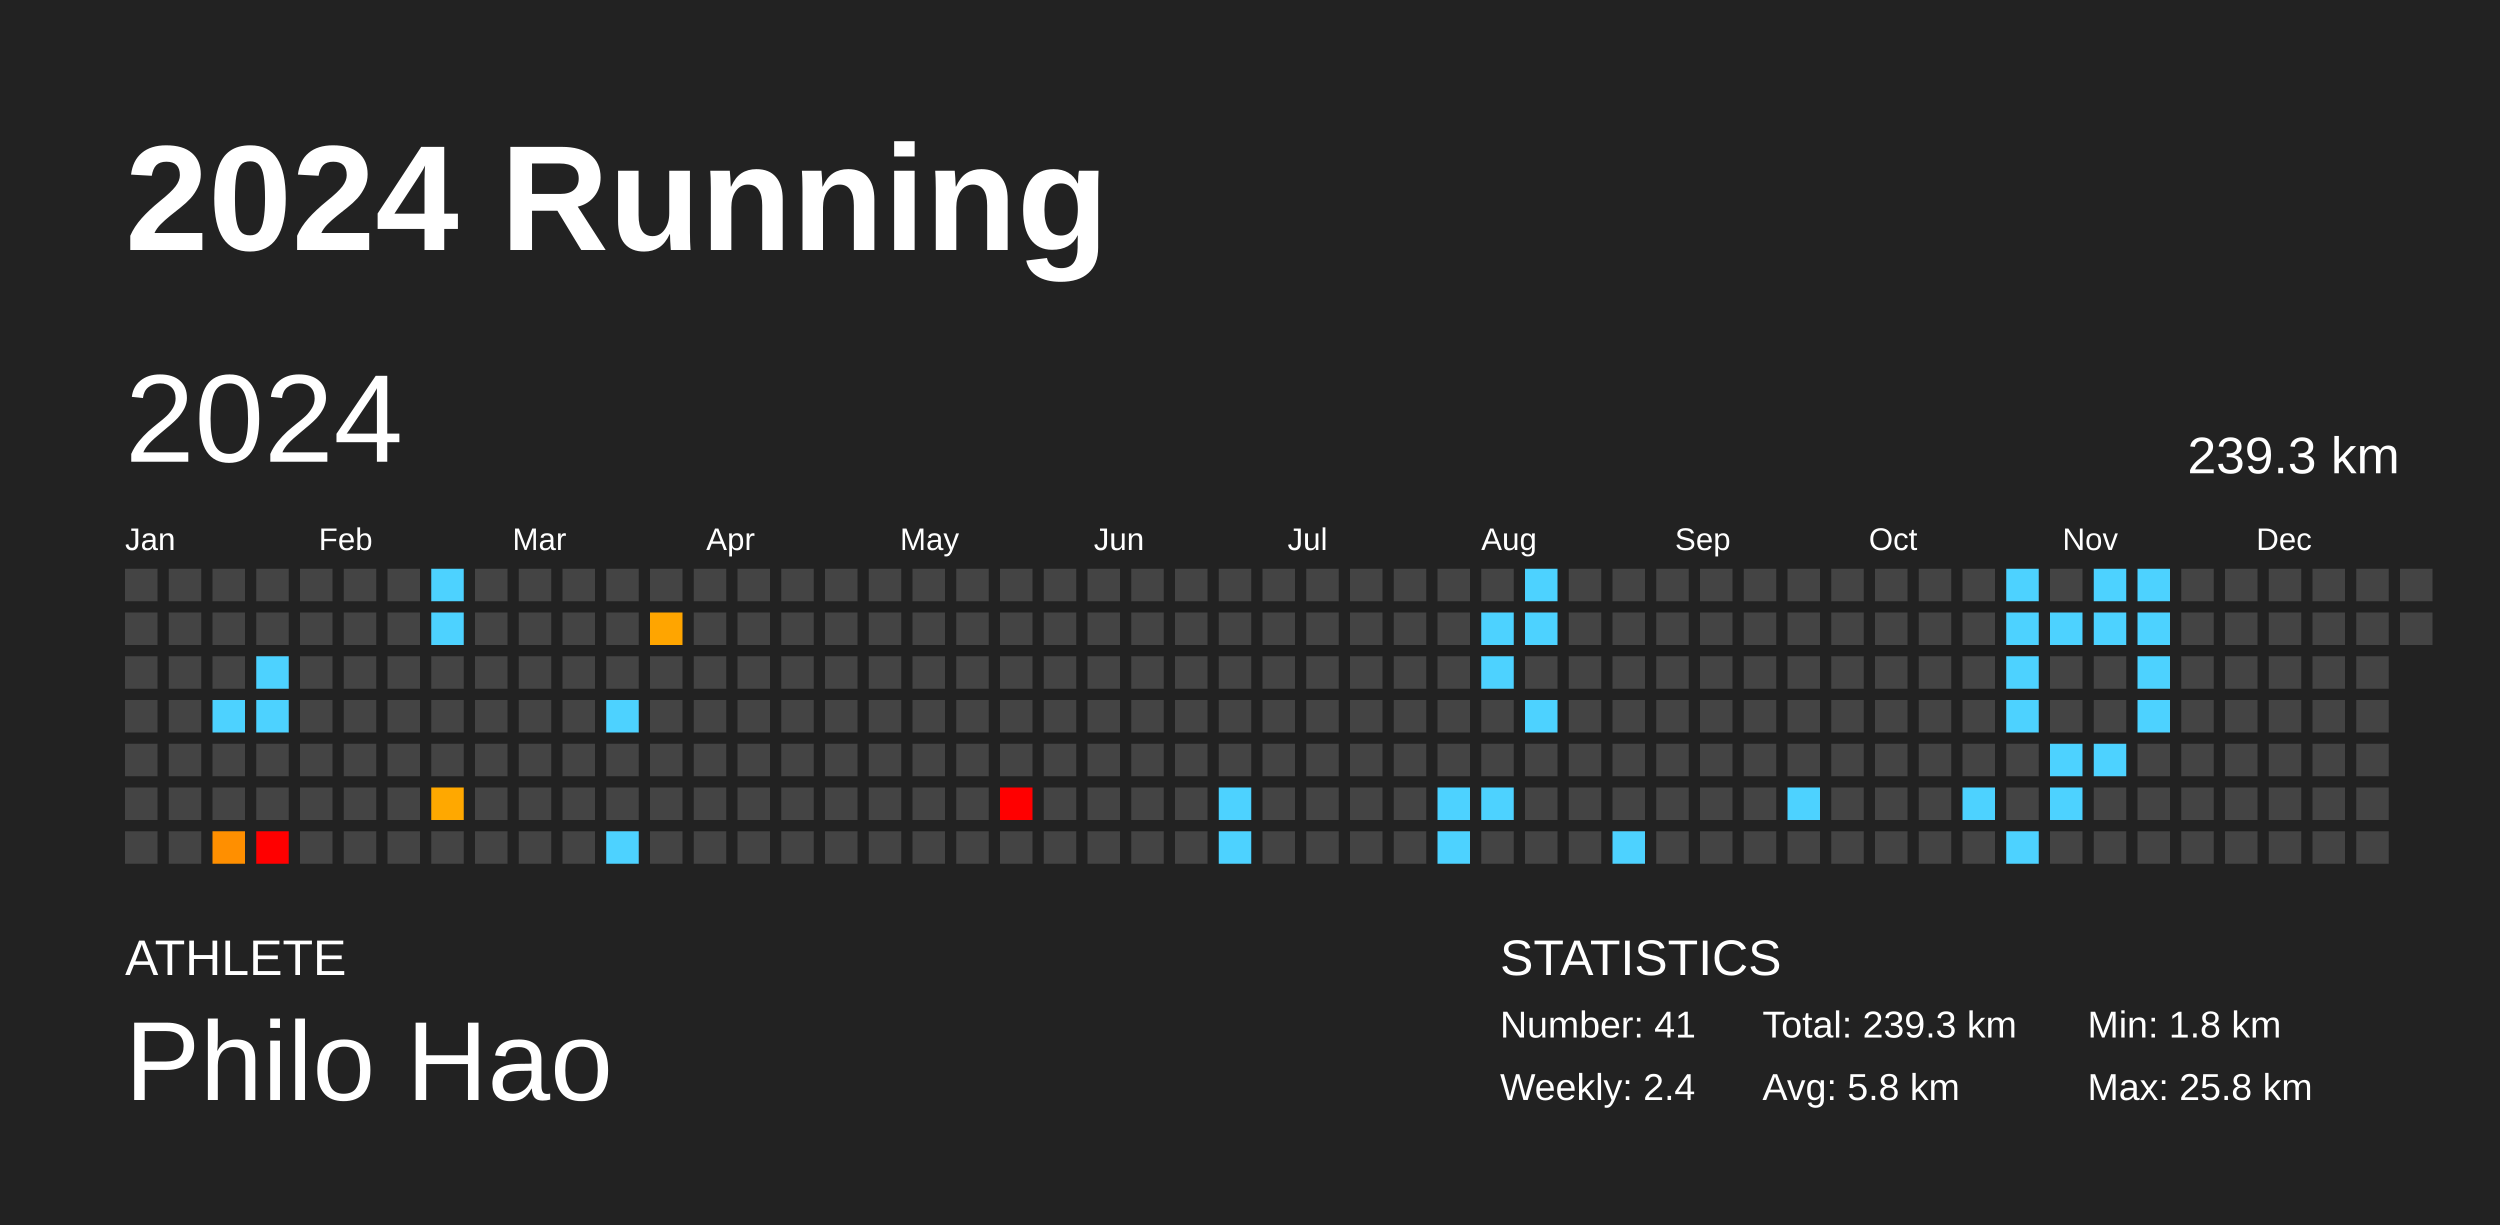
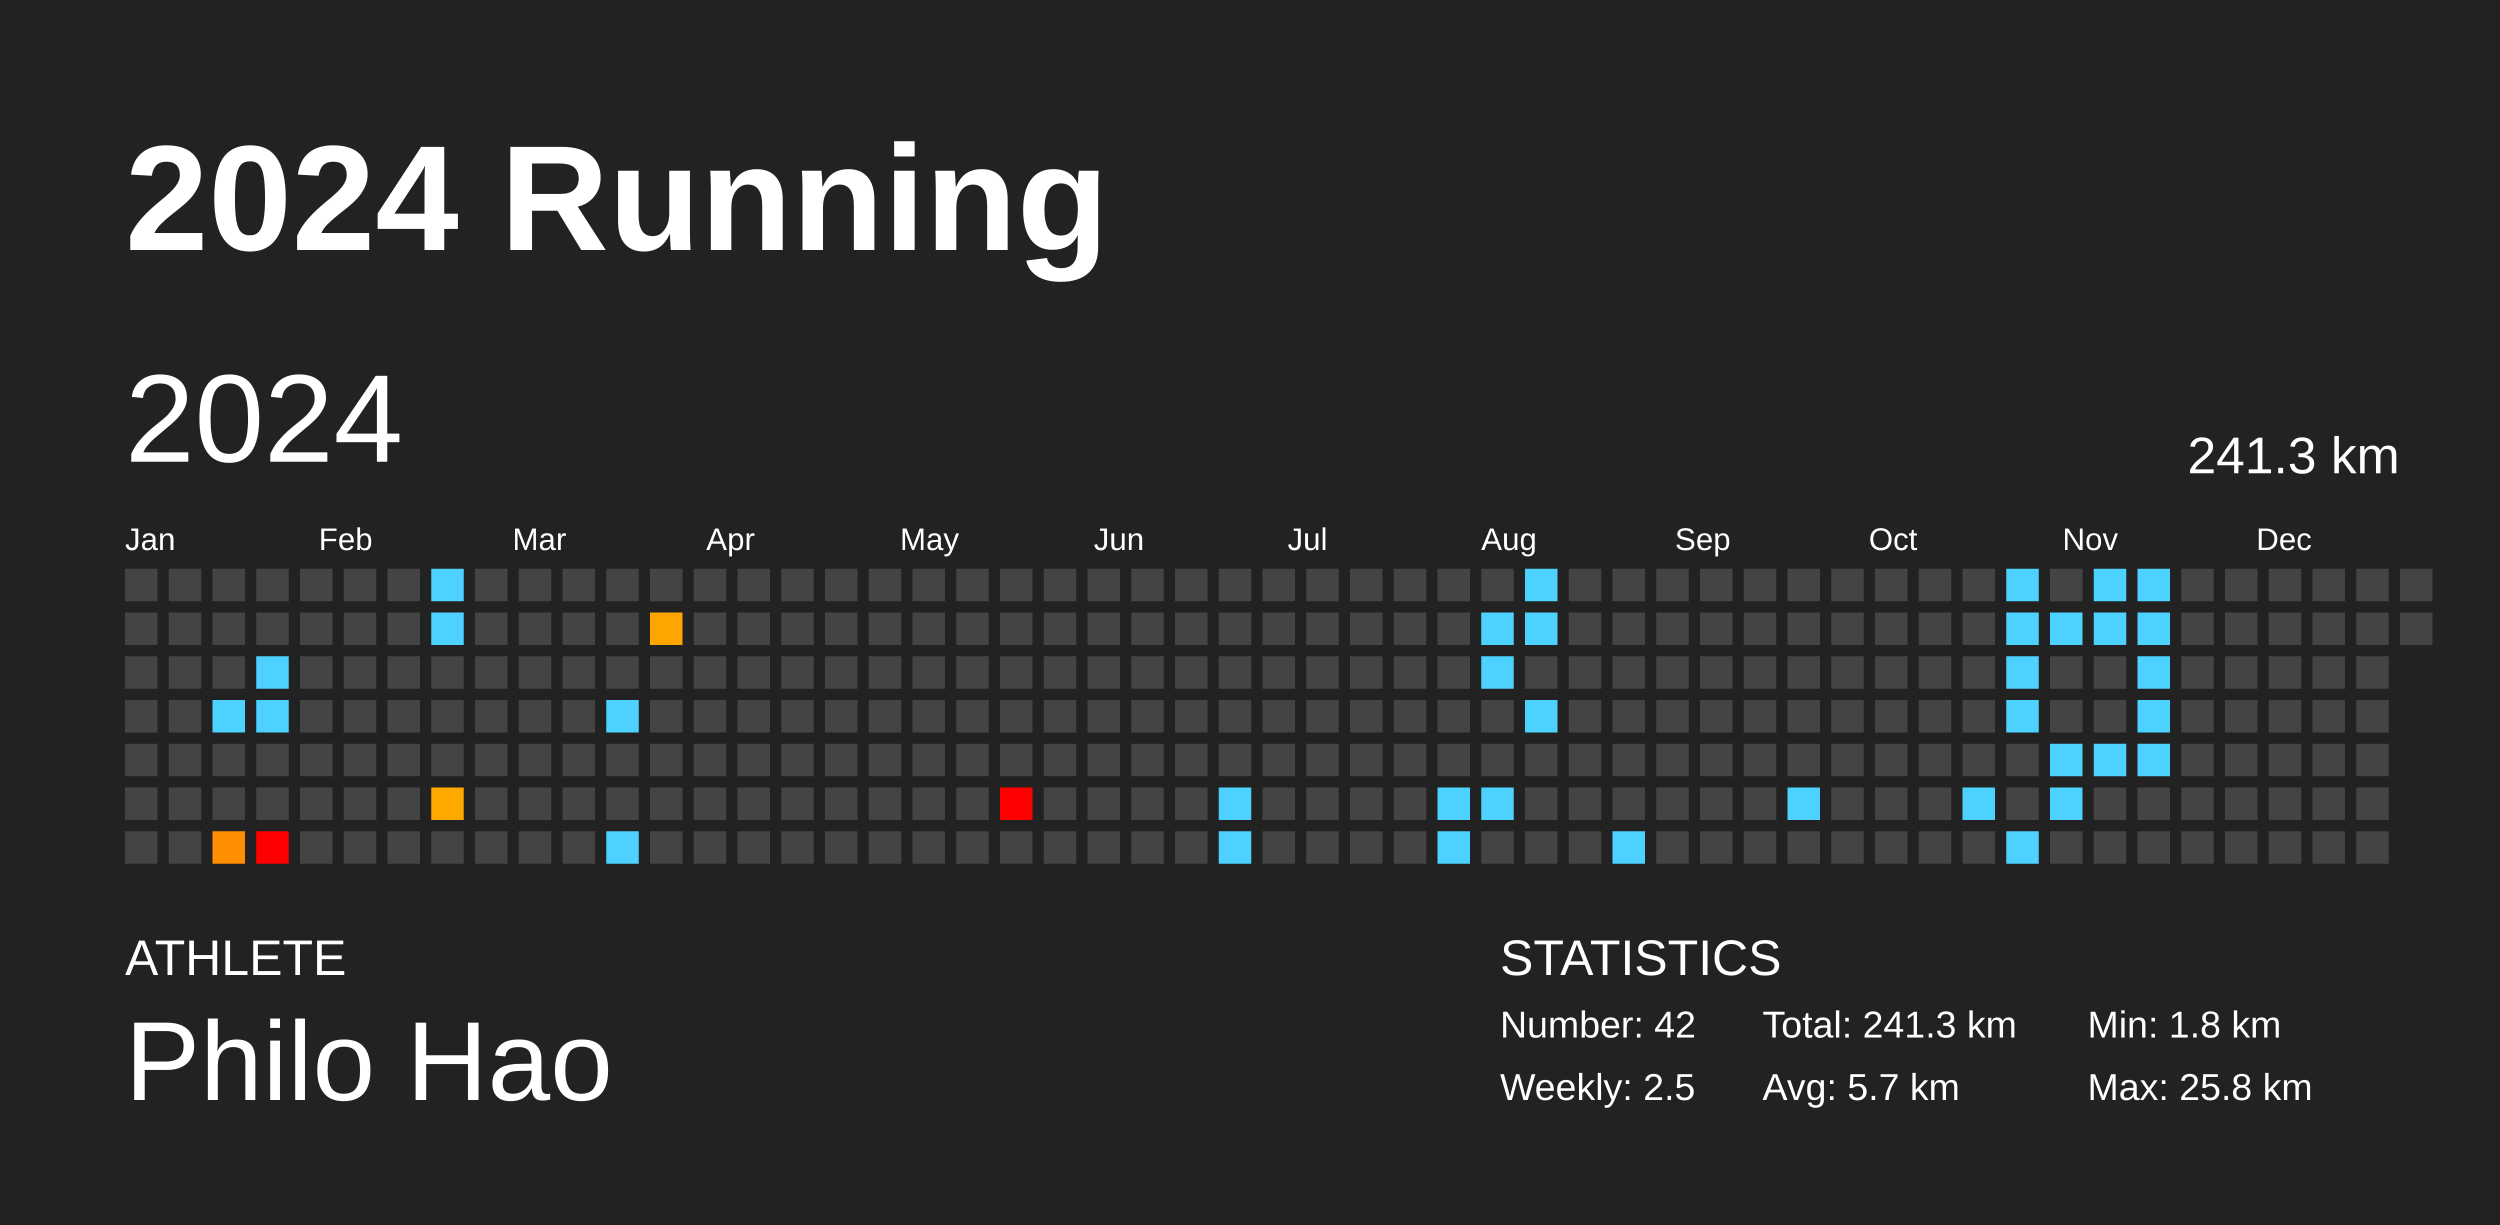
<svg xmlns="http://www.w3.org/2000/svg" baseProfile="full" height="98mm" version="1.1" viewBox="0,0,200,98" width="200mm">
  <defs />
  <rect fill="#222222" height="98" width="200" x="0" y="0" />
  <text fill="#FFFFFF" style="font-size:12px; font-family:Arial; font-weight:bold;" x="10" y="20">2024 Running</text>
  <text fill="#FFFFFF" style="font-size:4px; font-family:Arial" x="10" y="78">ATHLETE</text>
  <text fill="#FFFFFF" style="font-size:9px; font-family:Arial" x="10" y="88">Philo Hao</text>
  <text fill="#FFFFFF" style="font-size:4px; font-family:Arial" x="120" y="78">STATISTICS</text>
-   <text fill="#FFFFFF" style="font-size:3px; font-family:Arial" x="120" y="83">Number: 41</text>
-   <text fill="#FFFFFF" style="font-size:3px; font-family:Arial" x="120" y="88">Weekly: 2.4</text>
-   <text fill="#FFFFFF" style="font-size:3px; font-family:Arial" x="141" y="83">Total: 239.3 km</text>
-   <text fill="#FFFFFF" style="font-size:3px; font-family:Arial" x="141" y="88">Avg: 5.8 km</text>
+   <text fill="#FFFFFF" style="font-size:3px; font-family:Arial" x="120" y="83">Number: 42</text>
+   <text fill="#FFFFFF" style="font-size:3px; font-family:Arial" x="120" y="88">Weekly: 2.5</text>
+   <text fill="#FFFFFF" style="font-size:3px; font-family:Arial" x="141" y="83">Total: 241.3 km</text>
+   <text fill="#FFFFFF" style="font-size:3px; font-family:Arial" x="141" y="88">Avg: 5.7 km</text>
  <text fill="#FFFFFF" style="font-size:3px; font-family:Arial" x="167" y="83">Min: 1.8 km</text>
  <text fill="#FFFFFF" style="font-size:3px; font-family:Arial" x="167" y="88">Max: 25.8 km</text>
  <text dominant-baseline="hanging" fill="#FFFFFF" style="font-size:10.0px; font-family:Arial;" x="10" y="30">2024</text>
-   <text dominant-baseline="hanging" fill="#FFFFFF" style="font-size:4.125px; font-family:Arial;" x="175" y="35">239.3 km</text>
+   <text dominant-baseline="hanging" fill="#FFFFFF" style="font-size:4.125px; font-family:Arial;" x="175" y="35">241.3 km</text>
  <text fill="#FFFFFF" style="font-size:2.5px; font-family:Arial" x="10.0" y="44">Jan</text>
  <text fill="#FFFFFF" style="font-size:2.5px; font-family:Arial" x="25.5" y="44">Feb</text>
  <text fill="#FFFFFF" style="font-size:2.5px; font-family:Arial" x="41.0" y="44">Mar</text>
  <text fill="#FFFFFF" style="font-size:2.5px; font-family:Arial" x="56.5" y="44">Apr</text>
  <text fill="#FFFFFF" style="font-size:2.5px; font-family:Arial" x="72.0" y="44">May</text>
  <text fill="#FFFFFF" style="font-size:2.5px; font-family:Arial" x="87.5" y="44">Jun</text>
  <text fill="#FFFFFF" style="font-size:2.5px; font-family:Arial" x="103.0" y="44">Jul</text>
  <text fill="#FFFFFF" style="font-size:2.5px; font-family:Arial" x="118.5" y="44">Aug</text>
  <text fill="#FFFFFF" style="font-size:2.5px; font-family:Arial" x="134.0" y="44">Sep</text>
  <text fill="#FFFFFF" style="font-size:2.5px; font-family:Arial" x="149.5" y="44">Oct</text>
  <text fill="#FFFFFF" style="font-size:2.5px; font-family:Arial" x="165.0" y="44">Nov</text>
  <text fill="#FFFFFF" style="font-size:2.5px; font-family:Arial" x="180.5" y="44">Dec</text>
  <rect fill="#444444" height="2.6" width="2.6" x="10.0" y="45.5" />
  <rect fill="#444444" height="2.6" width="2.6" x="10.0" y="49.0" />
  <rect fill="#444444" height="2.6" width="2.6" x="10.0" y="52.5" />
  <rect fill="#444444" height="2.6" width="2.6" x="10.0" y="56.0" />
  <rect fill="#444444" height="2.6" width="2.6" x="10.0" y="59.5" />
  <rect fill="#444444" height="2.6" width="2.6" x="10.0" y="63.0" />
  <rect fill="#444444" height="2.6" width="2.6" x="10.0" y="66.5" />
  <rect fill="#444444" height="2.6" width="2.6" x="13.5" y="45.5" />
  <rect fill="#444444" height="2.6" width="2.6" x="13.5" y="49.0" />
  <rect fill="#444444" height="2.6" width="2.6" x="13.5" y="52.5" />
  <rect fill="#444444" height="2.6" width="2.6" x="13.5" y="56.0" />
  <rect fill="#444444" height="2.6" width="2.6" x="13.5" y="59.5" />
  <rect fill="#444444" height="2.6" width="2.6" x="13.5" y="63.0" />
  <rect fill="#444444" height="2.6" width="2.6" x="13.5" y="66.5" />
  <rect fill="#444444" height="2.6" width="2.6" x="17.0" y="45.5" />
  <rect fill="#444444" height="2.6" width="2.6" x="17.0" y="49.0" />
  <rect fill="#444444" height="2.6" width="2.6" x="17.0" y="52.5" />
  <rect fill="#4dd2ff" height="2.6" width="2.6" x="17.0" y="56.0" />
  <rect fill="#444444" height="2.6" width="2.6" x="17.0" y="59.5" />
  <rect fill="#444444" height="2.6" width="2.6" x="17.0" y="63.0" />
  <rect fill="#ff8f00" height="2.6" width="2.6" x="17.0" y="66.5" />
  <rect fill="#444444" height="2.6" width="2.6" x="20.5" y="45.5" />
  <rect fill="#444444" height="2.6" width="2.6" x="20.5" y="49.0" />
  <rect fill="#4dd2ff" height="2.6" width="2.6" x="20.5" y="52.5" />
  <rect fill="#4dd2ff" height="2.6" width="2.6" x="20.5" y="56.0" />
  <rect fill="#444444" height="2.6" width="2.6" x="20.5" y="59.5" />
  <rect fill="#444444" height="2.6" width="2.6" x="20.5" y="63.0" />
  <rect fill="red" height="2.6" width="2.6" x="20.5" y="66.5" />
  <rect fill="#444444" height="2.6" width="2.6" x="24.0" y="45.5" />
  <rect fill="#444444" height="2.6" width="2.6" x="24.0" y="49.0" />
  <rect fill="#444444" height="2.6" width="2.6" x="24.0" y="52.5" />
  <rect fill="#444444" height="2.6" width="2.6" x="24.0" y="56.0" />
  <rect fill="#444444" height="2.6" width="2.6" x="24.0" y="59.5" />
  <rect fill="#444444" height="2.6" width="2.6" x="24.0" y="63.0" />
  <rect fill="#444444" height="2.6" width="2.6" x="24.0" y="66.5" />
  <rect fill="#444444" height="2.6" width="2.6" x="27.5" y="45.5" />
  <rect fill="#444444" height="2.6" width="2.6" x="27.5" y="49.0" />
  <rect fill="#444444" height="2.6" width="2.6" x="27.5" y="52.5" />
  <rect fill="#444444" height="2.6" width="2.6" x="27.5" y="56.0" />
  <rect fill="#444444" height="2.6" width="2.6" x="27.5" y="59.5" />
  <rect fill="#444444" height="2.6" width="2.6" x="27.5" y="63.0" />
  <rect fill="#444444" height="2.6" width="2.6" x="27.5" y="66.5" />
  <rect fill="#444444" height="2.6" width="2.6" x="31.0" y="45.5" />
  <rect fill="#444444" height="2.6" width="2.6" x="31.0" y="49.0" />
  <rect fill="#444444" height="2.6" width="2.6" x="31.0" y="52.5" />
  <rect fill="#444444" height="2.6" width="2.6" x="31.0" y="56.0" />
  <rect fill="#444444" height="2.6" width="2.6" x="31.0" y="59.5" />
  <rect fill="#444444" height="2.6" width="2.6" x="31.0" y="63.0" />
  <rect fill="#444444" height="2.6" width="2.6" x="31.0" y="66.5" />
  <rect fill="#4dd2ff" height="2.6" width="2.6" x="34.5" y="45.5" />
  <rect fill="#4dd2ff" height="2.6" width="2.6" x="34.5" y="49.0" />
  <rect fill="#444444" height="2.6" width="2.6" x="34.5" y="52.5" />
  <rect fill="#444444" height="2.6" width="2.6" x="34.5" y="56.0" />
  <rect fill="#444444" height="2.6" width="2.6" x="34.5" y="59.5" />
  <rect fill="#ffa800" height="2.6" width="2.6" x="34.5" y="63.0" />
  <rect fill="#444444" height="2.6" width="2.6" x="34.5" y="66.5" />
  <rect fill="#444444" height="2.6" width="2.6" x="38.0" y="45.5" />
  <rect fill="#444444" height="2.6" width="2.6" x="38.0" y="49.0" />
  <rect fill="#444444" height="2.6" width="2.6" x="38.0" y="52.5" />
  <rect fill="#444444" height="2.6" width="2.6" x="38.0" y="56.0" />
  <rect fill="#444444" height="2.6" width="2.6" x="38.0" y="59.5" />
  <rect fill="#444444" height="2.6" width="2.6" x="38.0" y="63.0" />
  <rect fill="#444444" height="2.6" width="2.6" x="38.0" y="66.5" />
  <rect fill="#444444" height="2.6" width="2.6" x="41.5" y="45.5" />
  <rect fill="#444444" height="2.6" width="2.6" x="41.5" y="49.0" />
  <rect fill="#444444" height="2.6" width="2.6" x="41.5" y="52.5" />
  <rect fill="#444444" height="2.6" width="2.6" x="41.5" y="56.0" />
  <rect fill="#444444" height="2.6" width="2.6" x="41.5" y="59.5" />
  <rect fill="#444444" height="2.6" width="2.6" x="41.5" y="63.0" />
  <rect fill="#444444" height="2.6" width="2.6" x="41.5" y="66.5" />
  <rect fill="#444444" height="2.6" width="2.6" x="45.0" y="45.5" />
  <rect fill="#444444" height="2.6" width="2.6" x="45.0" y="49.0" />
  <rect fill="#444444" height="2.6" width="2.6" x="45.0" y="52.5" />
  <rect fill="#444444" height="2.6" width="2.6" x="45.0" y="56.0" />
  <rect fill="#444444" height="2.6" width="2.6" x="45.0" y="59.5" />
  <rect fill="#444444" height="2.6" width="2.6" x="45.0" y="63.0" />
  <rect fill="#444444" height="2.6" width="2.6" x="45.0" y="66.5" />
  <rect fill="#444444" height="2.6" width="2.6" x="48.5" y="45.5" />
  <rect fill="#444444" height="2.6" width="2.6" x="48.5" y="49.0" />
  <rect fill="#444444" height="2.6" width="2.6" x="48.5" y="52.5" />
  <rect fill="#4dd2ff" height="2.6" width="2.6" x="48.5" y="56.0" />
  <rect fill="#444444" height="2.6" width="2.6" x="48.5" y="59.5" />
  <rect fill="#444444" height="2.6" width="2.6" x="48.5" y="63.0" />
  <rect fill="#4dd2ff" height="2.6" width="2.6" x="48.5" y="66.5" />
  <rect fill="#444444" height="2.6" width="2.6" x="52.0" y="45.5" />
  <rect fill="#ffa500" height="2.6" width="2.6" x="52.0" y="49.0" />
  <rect fill="#444444" height="2.6" width="2.6" x="52.0" y="52.5" />
  <rect fill="#444444" height="2.6" width="2.6" x="52.0" y="56.0" />
  <rect fill="#444444" height="2.6" width="2.6" x="52.0" y="59.5" />
  <rect fill="#444444" height="2.6" width="2.6" x="52.0" y="63.0" />
  <rect fill="#444444" height="2.6" width="2.6" x="52.0" y="66.5" />
  <rect fill="#444444" height="2.6" width="2.6" x="55.5" y="45.5" />
  <rect fill="#444444" height="2.6" width="2.6" x="55.5" y="49.0" />
  <rect fill="#444444" height="2.6" width="2.6" x="55.5" y="52.5" />
  <rect fill="#444444" height="2.6" width="2.6" x="55.5" y="56.0" />
  <rect fill="#444444" height="2.6" width="2.6" x="55.5" y="59.5" />
  <rect fill="#444444" height="2.6" width="2.6" x="55.5" y="63.0" />
  <rect fill="#444444" height="2.6" width="2.6" x="55.5" y="66.5" />
  <rect fill="#444444" height="2.6" width="2.6" x="59.0" y="45.5" />
  <rect fill="#444444" height="2.6" width="2.6" x="59.0" y="49.0" />
  <rect fill="#444444" height="2.6" width="2.6" x="59.0" y="52.5" />
  <rect fill="#444444" height="2.6" width="2.6" x="59.0" y="56.0" />
  <rect fill="#444444" height="2.6" width="2.6" x="59.0" y="59.5" />
  <rect fill="#444444" height="2.6" width="2.6" x="59.0" y="63.0" />
  <rect fill="#444444" height="2.6" width="2.6" x="59.0" y="66.5" />
  <rect fill="#444444" height="2.6" width="2.6" x="62.5" y="45.5" />
  <rect fill="#444444" height="2.6" width="2.6" x="62.5" y="49.0" />
  <rect fill="#444444" height="2.6" width="2.6" x="62.5" y="52.5" />
  <rect fill="#444444" height="2.6" width="2.6" x="62.5" y="56.0" />
  <rect fill="#444444" height="2.6" width="2.6" x="62.5" y="59.5" />
  <rect fill="#444444" height="2.6" width="2.6" x="62.5" y="63.0" />
  <rect fill="#444444" height="2.6" width="2.6" x="62.5" y="66.5" />
  <rect fill="#444444" height="2.6" width="2.6" x="66.0" y="45.5" />
  <rect fill="#444444" height="2.6" width="2.6" x="66.0" y="49.0" />
  <rect fill="#444444" height="2.6" width="2.6" x="66.0" y="52.5" />
  <rect fill="#444444" height="2.6" width="2.6" x="66.0" y="56.0" />
  <rect fill="#444444" height="2.6" width="2.6" x="66.0" y="59.5" />
  <rect fill="#444444" height="2.6" width="2.6" x="66.0" y="63.0" />
  <rect fill="#444444" height="2.6" width="2.6" x="66.0" y="66.5" />
  <rect fill="#444444" height="2.6" width="2.6" x="69.5" y="45.5" />
  <rect fill="#444444" height="2.6" width="2.6" x="69.5" y="49.0" />
  <rect fill="#444444" height="2.6" width="2.6" x="69.5" y="52.5" />
  <rect fill="#444444" height="2.6" width="2.6" x="69.5" y="56.0" />
  <rect fill="#444444" height="2.6" width="2.6" x="69.5" y="59.5" />
  <rect fill="#444444" height="2.6" width="2.6" x="69.5" y="63.0" />
  <rect fill="#444444" height="2.6" width="2.6" x="69.5" y="66.5" />
  <rect fill="#444444" height="2.6" width="2.6" x="73.0" y="45.5" />
  <rect fill="#444444" height="2.6" width="2.6" x="73.0" y="49.0" />
  <rect fill="#444444" height="2.6" width="2.6" x="73.0" y="52.5" />
  <rect fill="#444444" height="2.6" width="2.6" x="73.0" y="56.0" />
  <rect fill="#444444" height="2.6" width="2.6" x="73.0" y="59.5" />
  <rect fill="#444444" height="2.6" width="2.6" x="73.0" y="63.0" />
  <rect fill="#444444" height="2.6" width="2.6" x="73.0" y="66.5" />
  <rect fill="#444444" height="2.6" width="2.6" x="76.5" y="45.5" />
  <rect fill="#444444" height="2.6" width="2.6" x="76.5" y="49.0" />
  <rect fill="#444444" height="2.6" width="2.6" x="76.5" y="52.5" />
  <rect fill="#444444" height="2.6" width="2.6" x="76.5" y="56.0" />
  <rect fill="#444444" height="2.6" width="2.6" x="76.5" y="59.5" />
  <rect fill="#444444" height="2.6" width="2.6" x="76.5" y="63.0" />
  <rect fill="#444444" height="2.6" width="2.6" x="76.5" y="66.5" />
  <rect fill="#444444" height="2.6" width="2.6" x="80.0" y="45.5" />
  <rect fill="#444444" height="2.6" width="2.6" x="80.0" y="49.0" />
  <rect fill="#444444" height="2.6" width="2.6" x="80.0" y="52.5" />
  <rect fill="#444444" height="2.6" width="2.6" x="80.0" y="56.0" />
  <rect fill="#444444" height="2.6" width="2.6" x="80.0" y="59.5" />
  <rect fill="red" height="2.6" width="2.6" x="80.0" y="63.0" />
  <rect fill="#444444" height="2.6" width="2.6" x="80.0" y="66.5" />
  <rect fill="#444444" height="2.6" width="2.6" x="83.5" y="45.5" />
  <rect fill="#444444" height="2.6" width="2.6" x="83.5" y="49.0" />
  <rect fill="#444444" height="2.6" width="2.6" x="83.5" y="52.5" />
  <rect fill="#444444" height="2.6" width="2.6" x="83.5" y="56.0" />
  <rect fill="#444444" height="2.6" width="2.6" x="83.5" y="59.5" />
  <rect fill="#444444" height="2.6" width="2.6" x="83.5" y="63.0" />
  <rect fill="#444444" height="2.6" width="2.6" x="83.5" y="66.5" />
  <rect fill="#444444" height="2.6" width="2.6" x="87.0" y="45.5" />
  <rect fill="#444444" height="2.6" width="2.6" x="87.0" y="49.0" />
  <rect fill="#444444" height="2.6" width="2.6" x="87.0" y="52.5" />
  <rect fill="#444444" height="2.6" width="2.6" x="87.0" y="56.0" />
  <rect fill="#444444" height="2.6" width="2.6" x="87.0" y="59.5" />
  <rect fill="#444444" height="2.6" width="2.6" x="87.0" y="63.0" />
  <rect fill="#444444" height="2.6" width="2.6" x="87.0" y="66.5" />
  <rect fill="#444444" height="2.6" width="2.6" x="90.5" y="45.5" />
  <rect fill="#444444" height="2.6" width="2.6" x="90.5" y="49.0" />
  <rect fill="#444444" height="2.6" width="2.6" x="90.5" y="52.5" />
  <rect fill="#444444" height="2.6" width="2.6" x="90.5" y="56.0" />
  <rect fill="#444444" height="2.6" width="2.6" x="90.5" y="59.5" />
  <rect fill="#444444" height="2.6" width="2.6" x="90.5" y="63.0" />
  <rect fill="#444444" height="2.6" width="2.6" x="90.5" y="66.5" />
  <rect fill="#444444" height="2.6" width="2.6" x="94.0" y="45.5" />
  <rect fill="#444444" height="2.6" width="2.6" x="94.0" y="49.0" />
  <rect fill="#444444" height="2.6" width="2.6" x="94.0" y="52.5" />
  <rect fill="#444444" height="2.6" width="2.6" x="94.0" y="56.0" />
  <rect fill="#444444" height="2.6" width="2.6" x="94.0" y="59.5" />
  <rect fill="#444444" height="2.6" width="2.6" x="94.0" y="63.0" />
  <rect fill="#444444" height="2.6" width="2.6" x="94.0" y="66.5" />
  <rect fill="#444444" height="2.6" width="2.6" x="97.5" y="45.5" />
  <rect fill="#444444" height="2.6" width="2.6" x="97.5" y="49.0" />
  <rect fill="#444444" height="2.6" width="2.6" x="97.5" y="52.5" />
  <rect fill="#444444" height="2.6" width="2.6" x="97.5" y="56.0" />
  <rect fill="#444444" height="2.6" width="2.6" x="97.5" y="59.5" />
  <rect fill="#4dd2ff" height="2.6" width="2.6" x="97.5" y="63.0" />
  <rect fill="#4dd2ff" height="2.6" width="2.6" x="97.5" y="66.5" />
  <rect fill="#444444" height="2.6" width="2.6" x="101.0" y="45.5" />
  <rect fill="#444444" height="2.6" width="2.6" x="101.0" y="49.0" />
  <rect fill="#444444" height="2.6" width="2.6" x="101.0" y="52.5" />
  <rect fill="#444444" height="2.6" width="2.6" x="101.0" y="56.0" />
  <rect fill="#444444" height="2.6" width="2.6" x="101.0" y="59.5" />
  <rect fill="#444444" height="2.6" width="2.6" x="101.0" y="63.0" />
  <rect fill="#444444" height="2.6" width="2.6" x="101.0" y="66.5" />
  <rect fill="#444444" height="2.6" width="2.6" x="104.5" y="45.5" />
  <rect fill="#444444" height="2.6" width="2.6" x="104.5" y="49.0" />
  <rect fill="#444444" height="2.6" width="2.6" x="104.5" y="52.5" />
  <rect fill="#444444" height="2.6" width="2.6" x="104.5" y="56.0" />
  <rect fill="#444444" height="2.6" width="2.6" x="104.5" y="59.5" />
  <rect fill="#444444" height="2.6" width="2.6" x="104.5" y="63.0" />
  <rect fill="#444444" height="2.6" width="2.6" x="104.5" y="66.5" />
  <rect fill="#444444" height="2.6" width="2.6" x="108.0" y="45.5" />
  <rect fill="#444444" height="2.6" width="2.6" x="108.0" y="49.0" />
  <rect fill="#444444" height="2.6" width="2.6" x="108.0" y="52.5" />
  <rect fill="#444444" height="2.6" width="2.6" x="108.0" y="56.0" />
  <rect fill="#444444" height="2.6" width="2.6" x="108.0" y="59.5" />
  <rect fill="#444444" height="2.6" width="2.6" x="108.0" y="63.0" />
  <rect fill="#444444" height="2.6" width="2.6" x="108.0" y="66.5" />
  <rect fill="#444444" height="2.6" width="2.6" x="111.5" y="45.5" />
  <rect fill="#444444" height="2.6" width="2.6" x="111.5" y="49.0" />
  <rect fill="#444444" height="2.6" width="2.6" x="111.5" y="52.5" />
  <rect fill="#444444" height="2.6" width="2.6" x="111.5" y="56.0" />
  <rect fill="#444444" height="2.6" width="2.6" x="111.5" y="59.5" />
  <rect fill="#444444" height="2.6" width="2.6" x="111.5" y="63.0" />
  <rect fill="#444444" height="2.6" width="2.6" x="111.5" y="66.5" />
  <rect fill="#444444" height="2.6" width="2.6" x="115.0" y="45.5" />
  <rect fill="#444444" height="2.6" width="2.6" x="115.0" y="49.0" />
  <rect fill="#444444" height="2.6" width="2.6" x="115.0" y="52.5" />
  <rect fill="#444444" height="2.6" width="2.6" x="115.0" y="56.0" />
  <rect fill="#444444" height="2.6" width="2.6" x="115.0" y="59.5" />
  <rect fill="#4dd2ff" height="2.6" width="2.6" x="115.0" y="63.0" />
  <rect fill="#4dd2ff" height="2.6" width="2.6" x="115.0" y="66.5" />
  <rect fill="#444444" height="2.6" width="2.6" x="118.5" y="45.5" />
  <rect fill="#4dd2ff" height="2.6" width="2.6" x="118.5" y="49.0" />
  <rect fill="#4dd2ff" height="2.6" width="2.6" x="118.5" y="52.5" />
  <rect fill="#444444" height="2.6" width="2.6" x="118.5" y="56.0" />
  <rect fill="#444444" height="2.6" width="2.6" x="118.5" y="59.5" />
  <rect fill="#4dd2ff" height="2.6" width="2.6" x="118.5" y="63.0" />
  <rect fill="#444444" height="2.6" width="2.6" x="118.5" y="66.5" />
  <rect fill="#4dd2ff" height="2.6" width="2.6" x="122.0" y="45.5" />
  <rect fill="#4dd2ff" height="2.6" width="2.6" x="122.0" y="49.0" />
  <rect fill="#444444" height="2.6" width="2.6" x="122.0" y="52.5" />
  <rect fill="#4dd2ff" height="2.6" width="2.6" x="122.0" y="56.0" />
  <rect fill="#444444" height="2.6" width="2.6" x="122.0" y="59.5" />
  <rect fill="#444444" height="2.6" width="2.6" x="122.0" y="63.0" />
  <rect fill="#444444" height="2.6" width="2.6" x="122.0" y="66.5" />
  <rect fill="#444444" height="2.6" width="2.6" x="125.5" y="45.5" />
  <rect fill="#444444" height="2.6" width="2.6" x="125.5" y="49.0" />
  <rect fill="#444444" height="2.6" width="2.6" x="125.5" y="52.5" />
  <rect fill="#444444" height="2.6" width="2.6" x="125.5" y="56.0" />
  <rect fill="#444444" height="2.6" width="2.6" x="125.5" y="59.5" />
  <rect fill="#444444" height="2.6" width="2.6" x="125.5" y="63.0" />
  <rect fill="#444444" height="2.6" width="2.6" x="125.5" y="66.5" />
  <rect fill="#444444" height="2.6" width="2.6" x="129.0" y="45.5" />
  <rect fill="#444444" height="2.6" width="2.6" x="129.0" y="49.0" />
  <rect fill="#444444" height="2.6" width="2.6" x="129.0" y="52.5" />
  <rect fill="#444444" height="2.6" width="2.6" x="129.0" y="56.0" />
  <rect fill="#444444" height="2.6" width="2.6" x="129.0" y="59.5" />
  <rect fill="#444444" height="2.6" width="2.6" x="129.0" y="63.0" />
  <rect fill="#4dd2ff" height="2.6" width="2.6" x="129.0" y="66.5" />
  <rect fill="#444444" height="2.6" width="2.6" x="132.5" y="45.5" />
  <rect fill="#444444" height="2.6" width="2.6" x="132.5" y="49.0" />
  <rect fill="#444444" height="2.6" width="2.6" x="132.5" y="52.5" />
  <rect fill="#444444" height="2.6" width="2.6" x="132.5" y="56.0" />
  <rect fill="#444444" height="2.6" width="2.6" x="132.5" y="59.5" />
  <rect fill="#444444" height="2.6" width="2.6" x="132.5" y="63.0" />
  <rect fill="#444444" height="2.6" width="2.6" x="132.5" y="66.5" />
  <rect fill="#444444" height="2.6" width="2.6" x="136.0" y="45.5" />
  <rect fill="#444444" height="2.6" width="2.6" x="136.0" y="49.0" />
  <rect fill="#444444" height="2.6" width="2.6" x="136.0" y="52.5" />
  <rect fill="#444444" height="2.6" width="2.6" x="136.0" y="56.0" />
  <rect fill="#444444" height="2.6" width="2.6" x="136.0" y="59.5" />
  <rect fill="#444444" height="2.6" width="2.6" x="136.0" y="63.0" />
  <rect fill="#444444" height="2.6" width="2.6" x="136.0" y="66.5" />
  <rect fill="#444444" height="2.6" width="2.6" x="139.5" y="45.5" />
  <rect fill="#444444" height="2.6" width="2.6" x="139.5" y="49.0" />
  <rect fill="#444444" height="2.6" width="2.6" x="139.5" y="52.5" />
  <rect fill="#444444" height="2.6" width="2.6" x="139.5" y="56.0" />
  <rect fill="#444444" height="2.6" width="2.6" x="139.5" y="59.5" />
  <rect fill="#444444" height="2.6" width="2.6" x="139.5" y="63.0" />
  <rect fill="#444444" height="2.6" width="2.6" x="139.5" y="66.5" />
  <rect fill="#444444" height="2.6" width="2.6" x="143.0" y="45.5" />
  <rect fill="#444444" height="2.6" width="2.6" x="143.0" y="49.0" />
  <rect fill="#444444" height="2.6" width="2.6" x="143.0" y="52.5" />
  <rect fill="#444444" height="2.6" width="2.6" x="143.0" y="56.0" />
  <rect fill="#444444" height="2.6" width="2.6" x="143.0" y="59.5" />
  <rect fill="#4dd2ff" height="2.6" width="2.6" x="143.0" y="63.0" />
  <rect fill="#444444" height="2.6" width="2.6" x="143.0" y="66.5" />
  <rect fill="#444444" height="2.6" width="2.6" x="146.5" y="45.5" />
  <rect fill="#444444" height="2.6" width="2.6" x="146.5" y="49.0" />
  <rect fill="#444444" height="2.6" width="2.6" x="146.5" y="52.5" />
  <rect fill="#444444" height="2.6" width="2.6" x="146.5" y="56.0" />
  <rect fill="#444444" height="2.6" width="2.6" x="146.5" y="59.5" />
  <rect fill="#444444" height="2.6" width="2.6" x="146.5" y="63.0" />
  <rect fill="#444444" height="2.6" width="2.6" x="146.5" y="66.5" />
  <rect fill="#444444" height="2.6" width="2.6" x="150.0" y="45.5" />
  <rect fill="#444444" height="2.6" width="2.6" x="150.0" y="49.0" />
  <rect fill="#444444" height="2.6" width="2.6" x="150.0" y="52.5" />
  <rect fill="#444444" height="2.6" width="2.6" x="150.0" y="56.0" />
  <rect fill="#444444" height="2.6" width="2.6" x="150.0" y="59.5" />
  <rect fill="#444444" height="2.6" width="2.6" x="150.0" y="63.0" />
  <rect fill="#444444" height="2.6" width="2.6" x="150.0" y="66.5" />
  <rect fill="#444444" height="2.6" width="2.6" x="153.5" y="45.5" />
  <rect fill="#444444" height="2.6" width="2.6" x="153.5" y="49.0" />
  <rect fill="#444444" height="2.6" width="2.6" x="153.5" y="52.5" />
  <rect fill="#444444" height="2.6" width="2.6" x="153.5" y="56.0" />
  <rect fill="#444444" height="2.6" width="2.6" x="153.5" y="59.5" />
  <rect fill="#444444" height="2.6" width="2.6" x="153.5" y="63.0" />
  <rect fill="#444444" height="2.6" width="2.6" x="153.5" y="66.5" />
  <rect fill="#444444" height="2.6" width="2.6" x="157.0" y="45.5" />
  <rect fill="#444444" height="2.6" width="2.6" x="157.0" y="49.0" />
  <rect fill="#444444" height="2.6" width="2.6" x="157.0" y="52.5" />
  <rect fill="#444444" height="2.6" width="2.6" x="157.0" y="56.0" />
  <rect fill="#444444" height="2.6" width="2.6" x="157.0" y="59.5" />
  <rect fill="#4dd2ff" height="2.6" width="2.6" x="157.0" y="63.0" />
  <rect fill="#444444" height="2.6" width="2.6" x="157.0" y="66.5" />
  <rect fill="#4dd2ff" height="2.6" width="2.6" x="160.5" y="45.5" />
  <rect fill="#4dd2ff" height="2.6" width="2.6" x="160.5" y="49.0" />
  <rect fill="#4dd2ff" height="2.6" width="2.6" x="160.5" y="52.5" />
  <rect fill="#4dd2ff" height="2.6" width="2.6" x="160.5" y="56.0" />
  <rect fill="#444444" height="2.6" width="2.6" x="160.5" y="59.5" />
  <rect fill="#444444" height="2.6" width="2.6" x="160.5" y="63.0" />
  <rect fill="#4dd2ff" height="2.6" width="2.6" x="160.5" y="66.5" />
  <rect fill="#444444" height="2.6" width="2.6" x="164.0" y="45.5" />
  <rect fill="#4dd2ff" height="2.6" width="2.6" x="164.0" y="49.0" />
  <rect fill="#444444" height="2.6" width="2.6" x="164.0" y="52.5" />
  <rect fill="#444444" height="2.6" width="2.6" x="164.0" y="56.0" />
  <rect fill="#4dd2ff" height="2.6" width="2.6" x="164.0" y="59.5" />
  <rect fill="#4dd2ff" height="2.6" width="2.6" x="164.0" y="63.0" />
  <rect fill="#444444" height="2.6" width="2.6" x="164.0" y="66.5" />
  <rect fill="#4dd2ff" height="2.6" width="2.6" x="167.5" y="45.5" />
  <rect fill="#4dd2ff" height="2.6" width="2.6" x="167.5" y="49.0" />
  <rect fill="#444444" height="2.6" width="2.6" x="167.5" y="52.5" />
  <rect fill="#444444" height="2.6" width="2.6" x="167.5" y="56.0" />
  <rect fill="#4dd2ff" height="2.6" width="2.6" x="167.5" y="59.5" />
  <rect fill="#444444" height="2.6" width="2.6" x="167.5" y="63.0" />
  <rect fill="#444444" height="2.6" width="2.6" x="167.5" y="66.5" />
  <rect fill="#4dd2ff" height="2.6" width="2.6" x="171.0" y="45.5" />
  <rect fill="#4dd2ff" height="2.6" width="2.6" x="171.0" y="49.0" />
  <rect fill="#4dd2ff" height="2.6" width="2.6" x="171.0" y="52.5" />
  <rect fill="#4dd2ff" height="2.6" width="2.6" x="171.0" y="56.0" />
-   <rect fill="#444444" height="2.6" width="2.6" x="171.0" y="59.5" />
+   <rect fill="#4dd2ff" height="2.6" width="2.6" x="171.0" y="59.5" />
  <rect fill="#444444" height="2.6" width="2.6" x="171.0" y="63.0" />
  <rect fill="#444444" height="2.6" width="2.6" x="171.0" y="66.5" />
  <rect fill="#444444" height="2.6" width="2.6" x="174.5" y="45.5" />
  <rect fill="#444444" height="2.6" width="2.6" x="174.5" y="49.0" />
  <rect fill="#444444" height="2.6" width="2.6" x="174.5" y="52.5" />
  <rect fill="#444444" height="2.6" width="2.6" x="174.5" y="56.0" />
  <rect fill="#444444" height="2.6" width="2.6" x="174.5" y="59.5" />
  <rect fill="#444444" height="2.6" width="2.6" x="174.5" y="63.0" />
  <rect fill="#444444" height="2.6" width="2.6" x="174.5" y="66.5" />
  <rect fill="#444444" height="2.6" width="2.6" x="178.0" y="45.5" />
  <rect fill="#444444" height="2.6" width="2.6" x="178.0" y="49.0" />
  <rect fill="#444444" height="2.6" width="2.6" x="178.0" y="52.5" />
  <rect fill="#444444" height="2.6" width="2.6" x="178.0" y="56.0" />
  <rect fill="#444444" height="2.6" width="2.6" x="178.0" y="59.5" />
  <rect fill="#444444" height="2.6" width="2.6" x="178.0" y="63.0" />
  <rect fill="#444444" height="2.6" width="2.6" x="178.0" y="66.5" />
  <rect fill="#444444" height="2.6" width="2.6" x="181.5" y="45.5" />
  <rect fill="#444444" height="2.6" width="2.6" x="181.5" y="49.0" />
  <rect fill="#444444" height="2.6" width="2.6" x="181.5" y="52.5" />
  <rect fill="#444444" height="2.6" width="2.6" x="181.5" y="56.0" />
  <rect fill="#444444" height="2.6" width="2.6" x="181.5" y="59.5" />
  <rect fill="#444444" height="2.6" width="2.6" x="181.5" y="63.0" />
  <rect fill="#444444" height="2.6" width="2.6" x="181.5" y="66.5" />
  <rect fill="#444444" height="2.6" width="2.6" x="185.0" y="45.5" />
  <rect fill="#444444" height="2.6" width="2.6" x="185.0" y="49.0" />
  <rect fill="#444444" height="2.6" width="2.6" x="185.0" y="52.5" />
  <rect fill="#444444" height="2.6" width="2.6" x="185.0" y="56.0" />
  <rect fill="#444444" height="2.6" width="2.6" x="185.0" y="59.5" />
  <rect fill="#444444" height="2.6" width="2.6" x="185.0" y="63.0" />
  <rect fill="#444444" height="2.6" width="2.6" x="185.0" y="66.5" />
  <rect fill="#444444" height="2.6" width="2.6" x="188.5" y="45.5" />
  <rect fill="#444444" height="2.6" width="2.6" x="188.5" y="49.0" />
  <rect fill="#444444" height="2.6" width="2.6" x="188.5" y="52.5" />
  <rect fill="#444444" height="2.6" width="2.6" x="188.5" y="56.0" />
  <rect fill="#444444" height="2.6" width="2.6" x="188.5" y="59.5" />
  <rect fill="#444444" height="2.6" width="2.6" x="188.5" y="63.0" />
  <rect fill="#444444" height="2.6" width="2.6" x="188.5" y="66.5" />
  <rect fill="#444444" height="2.6" width="2.6" x="192.0" y="45.5" />
  <rect fill="#444444" height="2.6" width="2.6" x="192.0" y="49.0" />
</svg>
